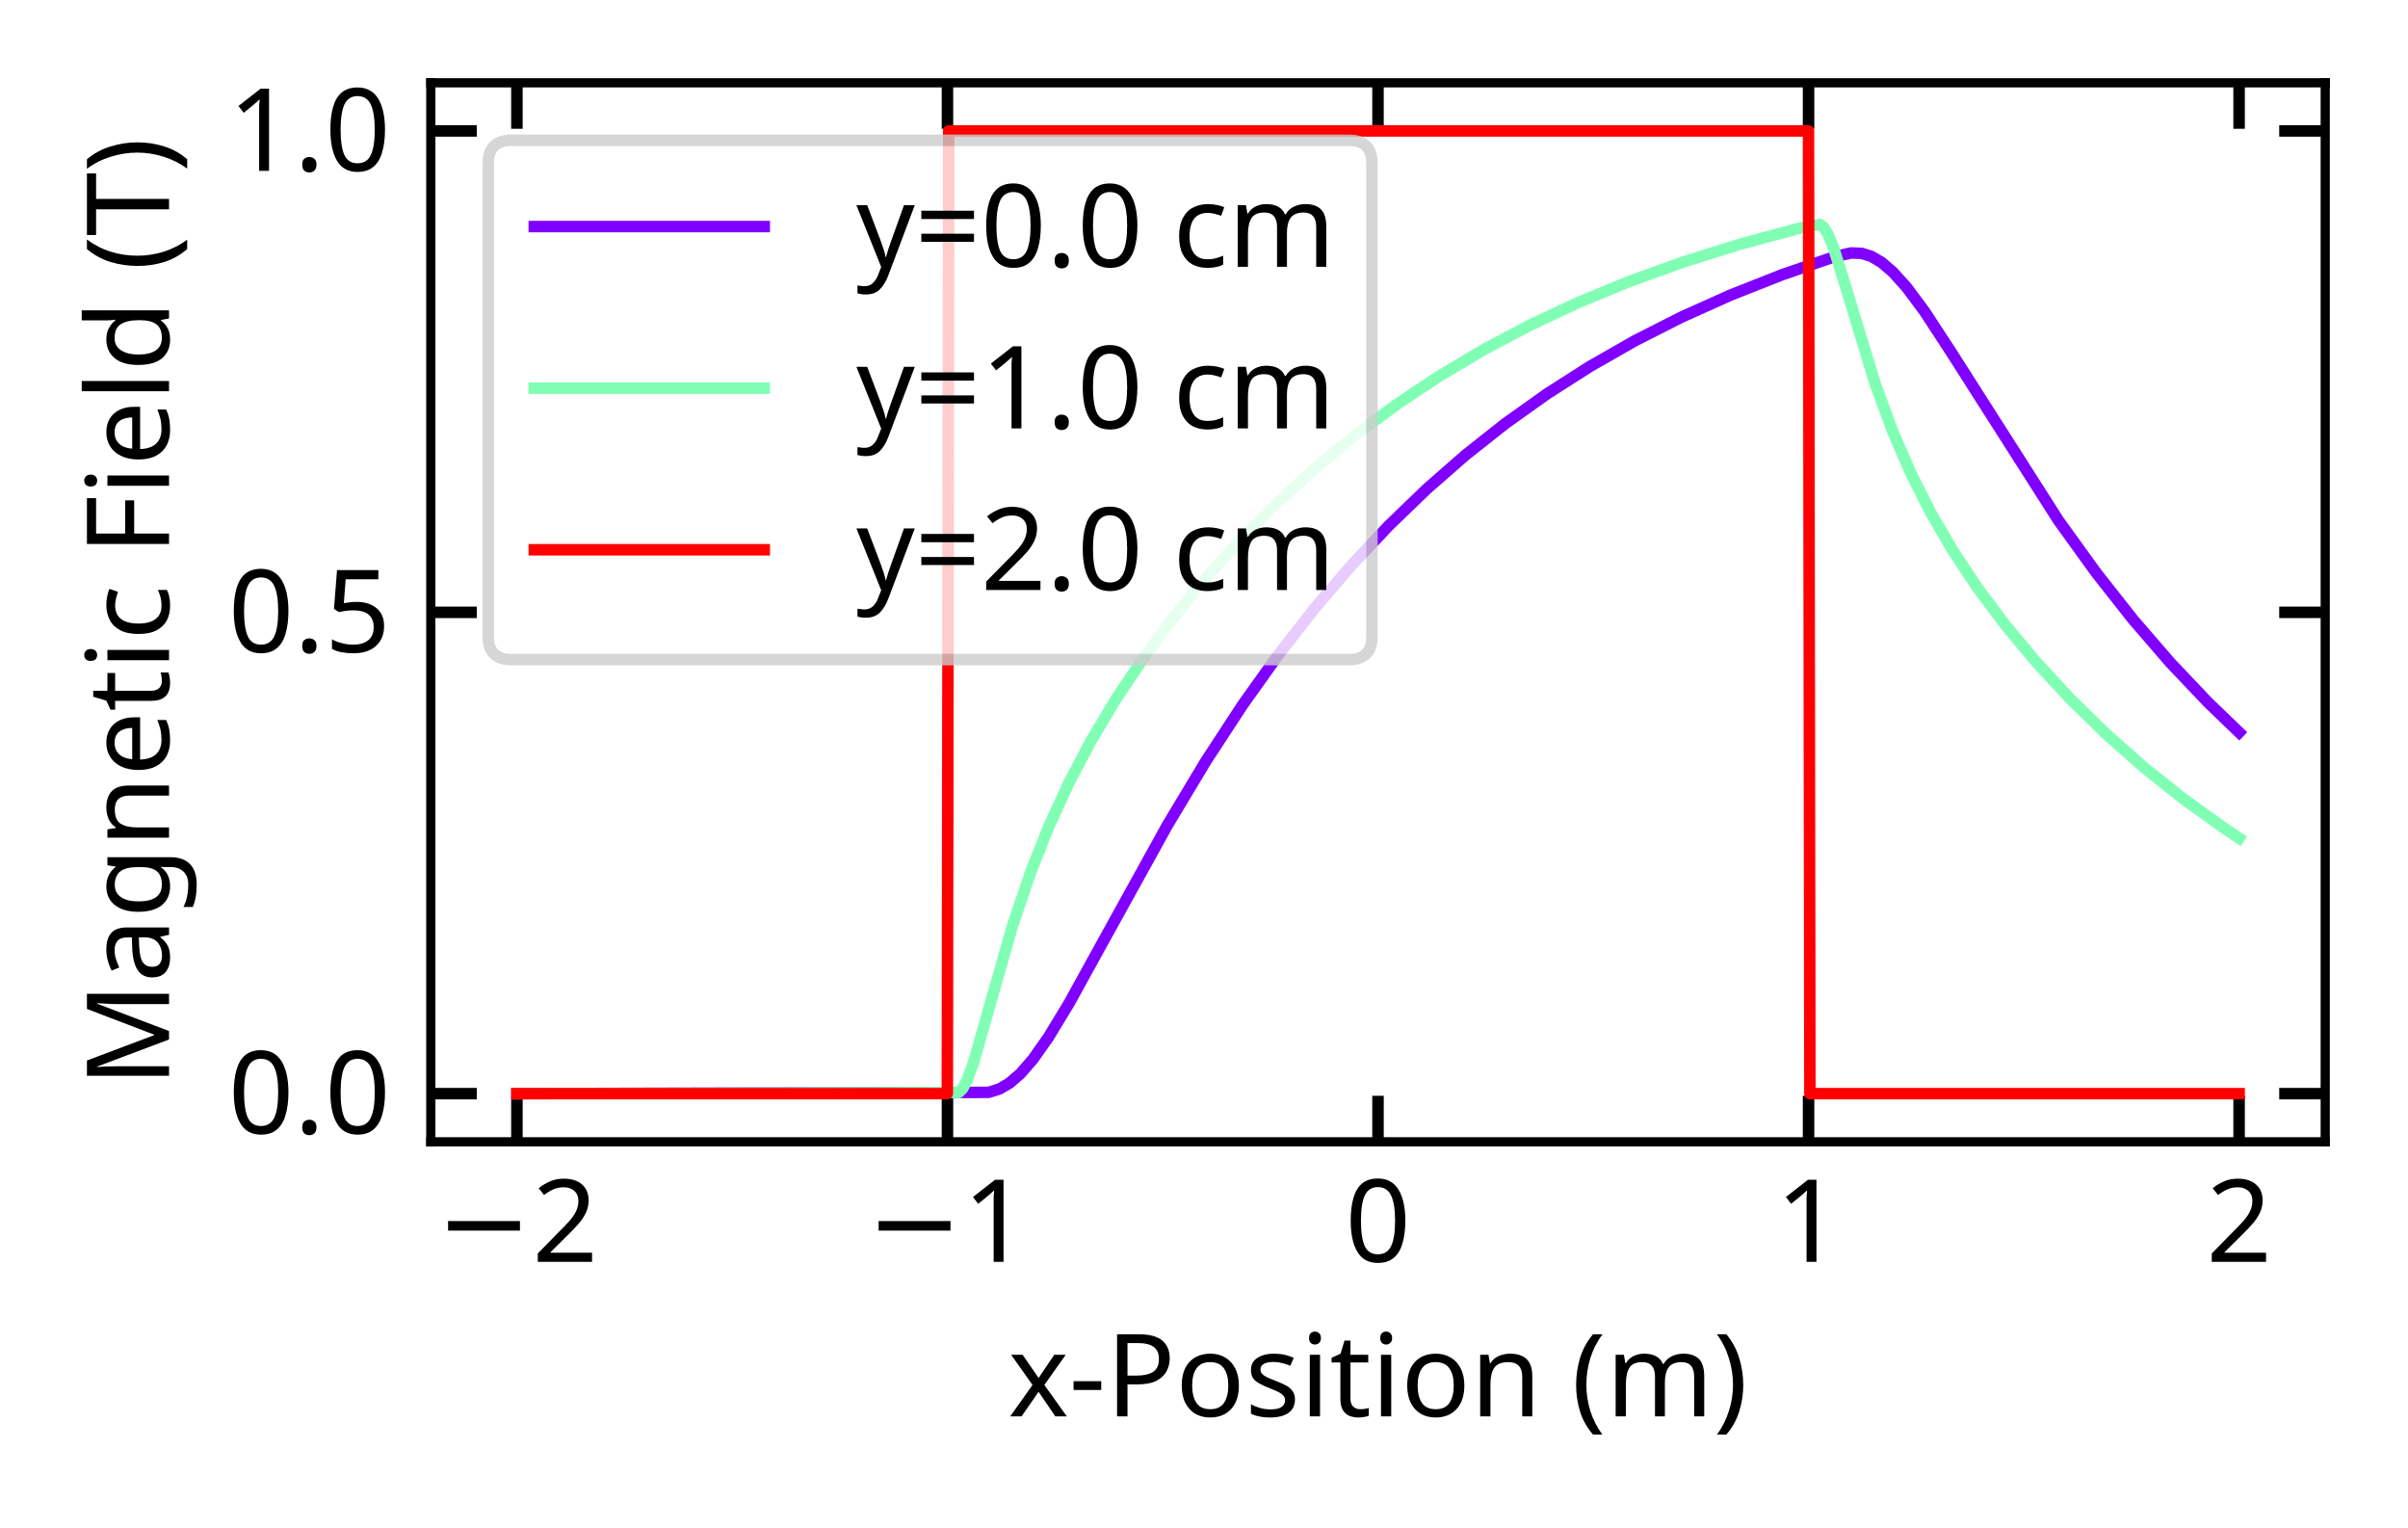
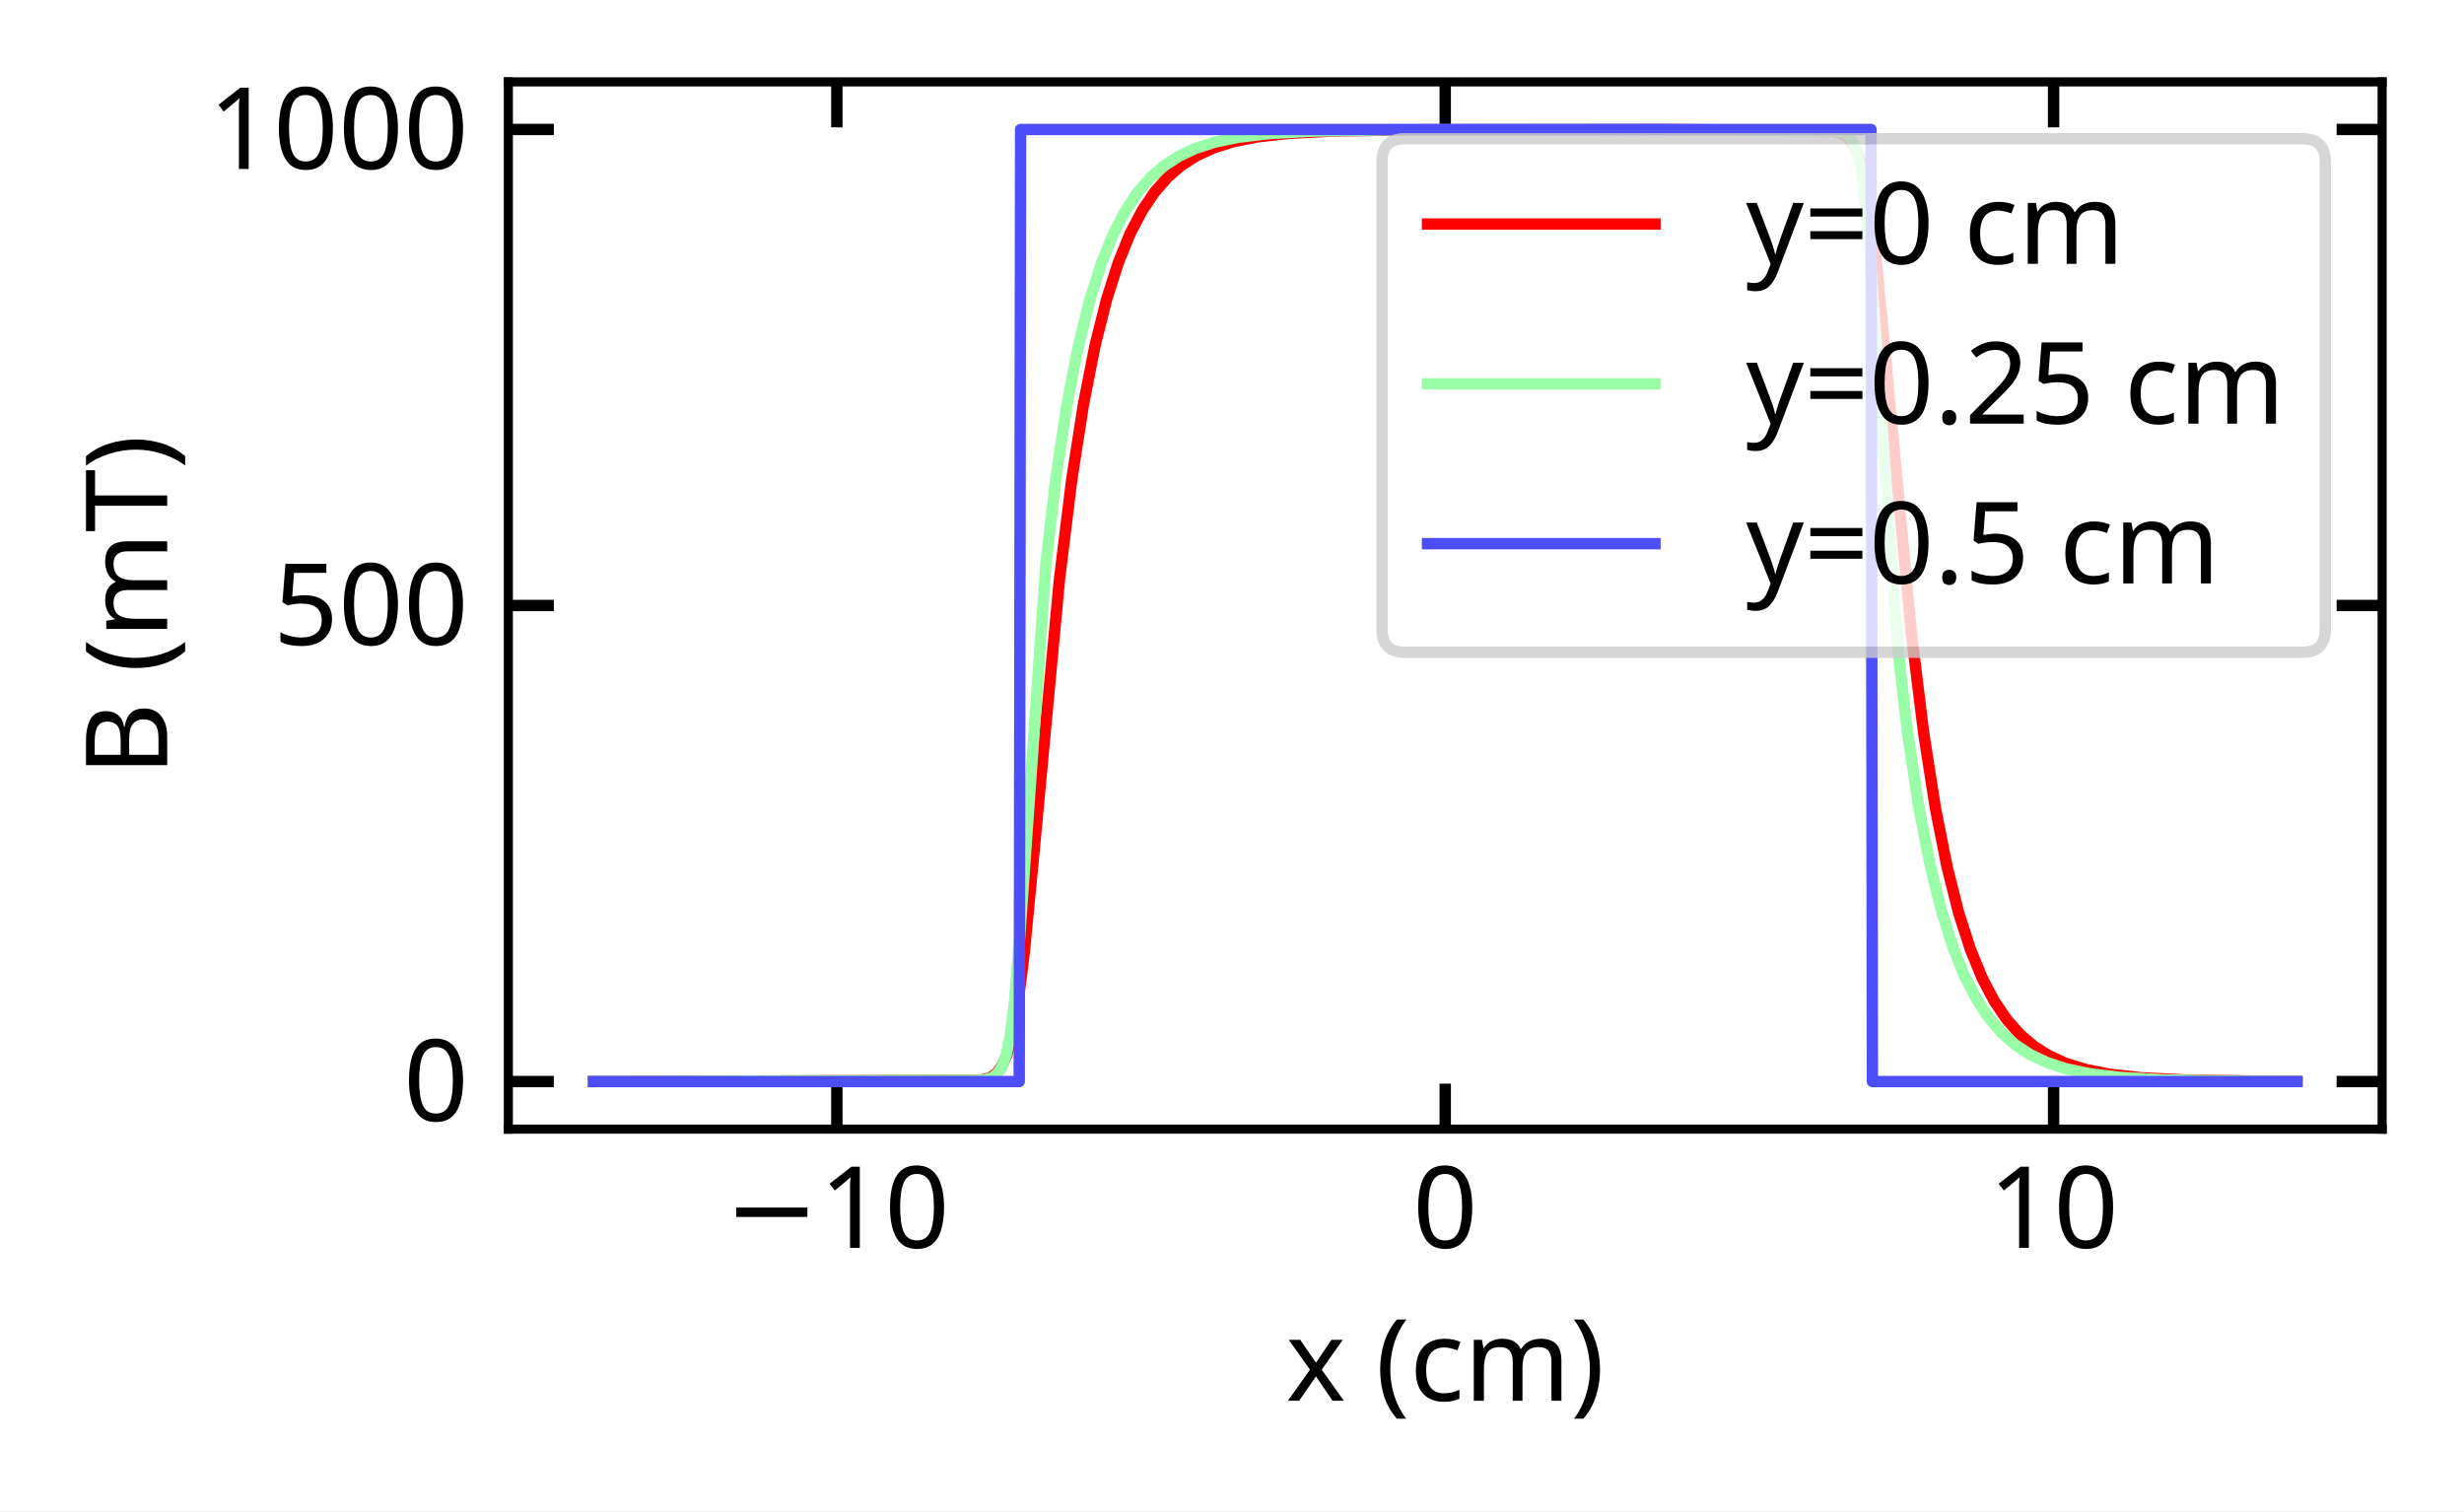
- <svg xmlns="http://www.w3.org/2000/svg" xmlns:xlink="http://www.w3.org/1999/xlink" width="209.433pt" height="132.86pt" viewBox="0 0 209.433 132.86" version="1.1">
+ <svg xmlns="http://www.w3.org/2000/svg" xmlns:xlink="http://www.w3.org/1999/xlink" width="216.664pt" height="132.863pt" viewBox="0 0 216.664 132.863" version="1.1">
  <defs>
    <style type="text/css">*{stroke-linejoin: round; stroke-linecap: butt}</style>
  </defs>
  <g id="figure_1">
    <g id="patch_1">
-       <path d="M 0 132.86  L 209.433 132.86  L 209.433 0  L 0 0  z " style="fill: #ffffff" />
+       <path d="M 0 132.863  L 216.664 132.863  L 216.664 0  L 0 0  z " style="fill: #ffffff" />
    </g>
    <g id="axes_1">
      <g id="patch_2">
-         <path d="M 37.469 99.282  L 202.233 99.282  L 202.233 7.2  L 37.469 7.2  z " style="fill: #ffffff" />
+         <path d="M 44.7 99.282  L 209.464 99.282  L 209.464 7.2  L 44.7 7.2  z " style="fill: #ffffff" />
      </g>
      <g id="matplotlib.axis_1">
        <g id="xtick_1">
          <g id="line2d_1">
            <defs>
-               <path id="m1902c39fca" d="M 0 0  L 0 -4  " style="stroke: #000000" />
+               <path id="m0b4ae5fd7e" d="M 0 0  L 0 -4  " style="stroke: #000000" />
            </defs>
            <g>
-               <use xlink:href="#m1902c39fca" x="44.958" y="99.282" style="stroke: #000000" />
+               <use xlink:href="#m0b4ae5fd7e" x="73.587" y="99.282" style="stroke: #000000" />
            </g>
          </g>
          <g id="line2d_2">
            <defs>
-               <path id="mdd9562e67b" d="M 0 0  L 0 4  " style="stroke: #000000" />
+               <path id="mb80cf62291" d="M 0 0  L 0 4  " style="stroke: #000000" />
            </defs>
            <g>
-               <use xlink:href="#mdd9562e67b" x="44.958" y="7.2" style="stroke: #000000" />
+               <use xlink:href="#mb80cf62291" x="73.587" y="7.2" style="stroke: #000000" />
            </g>
          </g>
          <g id="text_1">
-             <text style="font-size: 10px; font-family: 'cmss10', sans-serif; text-anchor: middle" x="44.958" y="109.721" transform="rotate(-0 44.95801 109.7208)">−2</text>
+             <text style="font-size: 10px; font-family: 'NewComputerModern'; text-anchor: middle" x="73.587" y="109.722" transform="rotate(-0 73.58716 109.7223)">−10</text>
          </g>
        </g>
        <g id="xtick_2">
          <g id="line2d_3">
            <g>
-               <use xlink:href="#m1902c39fca" x="82.404" y="99.282" style="stroke: #000000" />
+               <use xlink:href="#m0b4ae5fd7e" x="127.082" y="99.282" style="stroke: #000000" />
            </g>
          </g>
          <g id="line2d_4">
            <g>
-               <use xlink:href="#mdd9562e67b" x="82.404" y="7.2" style="stroke: #000000" />
+               <use xlink:href="#mb80cf62291" x="127.082" y="7.2" style="stroke: #000000" />
            </g>
          </g>
          <g id="text_2">
-             <text style="font-size: 10px; font-family: 'cmss10', sans-serif; text-anchor: middle" x="82.404" y="109.721" transform="rotate(-0 82.40433 109.7208)">−1</text>
+             <text style="font-size: 10px; font-family: 'NewComputerModern'; text-anchor: middle" x="127.082" y="109.722" transform="rotate(-0 127.0819 109.7223)">0</text>
          </g>
        </g>
        <g id="xtick_3">
          <g id="line2d_5">
            <g>
-               <use xlink:href="#m1902c39fca" x="119.851" y="99.282" style="stroke: #000000" />
+               <use xlink:href="#m0b4ae5fd7e" x="180.577" y="99.282" style="stroke: #000000" />
            </g>
          </g>
          <g id="line2d_6">
            <g>
-               <use xlink:href="#mdd9562e67b" x="119.851" y="7.2" style="stroke: #000000" />
+               <use xlink:href="#mb80cf62291" x="180.577" y="7.2" style="stroke: #000000" />
            </g>
          </g>
          <g id="text_3">
-             <text style="font-size: 10px; font-family: 'cmss10', sans-serif; text-anchor: middle" x="119.851" y="109.721" transform="rotate(-0 119.8506 109.7208)">0</text>
+             <text style="font-size: 10px; font-family: 'NewComputerModern'; text-anchor: middle" x="180.577" y="109.722" transform="rotate(-0 180.5766 109.7223)">10</text>
          </g>
        </g>
-         <g id="xtick_4">
+         <g id="text_4">
+           <text style="font-size: 10px; font-family: 'NewComputerModern'; text-anchor: middle" x="127.082" y="123.163" transform="rotate(-0 127.0819 123.1629)">x (cm)</text>
+         </g>
+       </g>
+       <g id="matplotlib.axis_2">
+         <g id="ytick_1">
          <g id="line2d_7">
+             <defs>
+               <path id="mf6a478b566" d="M 0 0  L 4 0  " style="stroke: #000000" />
+             </defs>
            <g>
-               <use xlink:href="#m1902c39fca" x="157.297" y="99.282" style="stroke: #000000" />
+               <use xlink:href="#mf6a478b566" x="44.7" y="95.096" style="stroke: #000000" />
            </g>
          </g>
          <g id="line2d_8">
+             <defs>
+               <path id="m12dac4b41f" d="M 0 0  L -4 0  " style="stroke: #000000" />
+             </defs>
            <g>
-               <use xlink:href="#mdd9562e67b" x="157.297" y="7.2" style="stroke: #000000" />
+               <use xlink:href="#m12dac4b41f" x="209.464" y="95.096" style="stroke: #000000" />
            </g>
          </g>
-           <g id="text_4">
-             <text style="font-size: 10px; font-family: 'cmss10', sans-serif; text-anchor: middle" x="157.297" y="109.721" transform="rotate(-0 157.297 109.7208)">1</text>
+           <g id="text_5">
+             <text style="font-size: 10px; font-family: 'NewComputerModern'; text-anchor: end" x="41.2" y="98.566" transform="rotate(-0 41.2 98.56647)">0</text>
          </g>
        </g>
-         <g id="xtick_5">
+         <g id="ytick_2">
          <g id="line2d_9">
            <g>
-               <use xlink:href="#m1902c39fca" x="194.743" y="99.282" style="stroke: #000000" />
+               <use xlink:href="#mf6a478b566" x="44.7" y="53.241" style="stroke: #000000" />
            </g>
          </g>
          <g id="line2d_10">
            <g>
-               <use xlink:href="#mdd9562e67b" x="194.743" y="7.2" style="stroke: #000000" />
+               <use xlink:href="#m12dac4b41f" x="209.464" y="53.241" style="stroke: #000000" />
            </g>
          </g>
-           <g id="text_5">
-             <text style="font-size: 10px; font-family: 'cmss10', sans-serif; text-anchor: middle" x="194.743" y="109.721" transform="rotate(-0 194.7433 109.7208)">2</text>
+           <g id="text_6">
+             <text style="font-size: 10px; font-family: 'NewComputerModern'; text-anchor: end" x="41.2" y="56.711" transform="rotate(-0 41.2 56.71116)">500</text>
          </g>
        </g>
-         <g id="text_6">
-           <text style="font-size: 10px; font-family: 'cmss10', sans-serif; text-anchor: middle" x="119.851" y="123.16" transform="rotate(-0 119.8506 123.1598)">x-Position (m)</text>
-         </g>
-       </g>
-       <g id="matplotlib.axis_2">
-         <g id="ytick_1">
+         <g id="ytick_3">
          <g id="line2d_11">
-             <defs>
-               <path id="m550d0dfdc0" d="M 0 0  L 4 0  " style="stroke: #000000" />
-             </defs>
            <g>
-               <use xlink:href="#m550d0dfdc0" x="37.469" y="95.096" style="stroke: #000000" />
+               <use xlink:href="#mf6a478b566" x="44.7" y="11.386" style="stroke: #000000" />
            </g>
          </g>
          <g id="line2d_12">
-             <defs>
-               <path id="mfbc3d1f2e4" d="M 0 0  L -4 0  " style="stroke: #000000" />
-             </defs>
            <g>
-               <use xlink:href="#mfbc3d1f2e4" x="202.233" y="95.096" style="stroke: #000000" />
+               <use xlink:href="#m12dac4b41f" x="209.464" y="11.386" style="stroke: #000000" />
            </g>
          </g>
          <g id="text_7">
-             <text style="font-size: 10px; font-family: 'cmss10', sans-serif; text-anchor: end" x="33.969" y="98.566" transform="rotate(-0 33.96875 98.56569)">0.0</text>
+             <text style="font-size: 10px; font-family: 'NewComputerModern'; text-anchor: end" x="41.2" y="14.856" transform="rotate(-0 41.2 14.85584)">1000</text>
          </g>
        </g>
-         <g id="ytick_2">
-           <g id="line2d_13">
-             <g>
-               <use xlink:href="#m550d0dfdc0" x="37.469" y="53.241" style="stroke: #000000" />
-             </g>
-           </g>
-           <g id="line2d_14">
-             <g>
-               <use xlink:href="#mfbc3d1f2e4" x="202.233" y="53.241" style="stroke: #000000" />
-             </g>
-           </g>
-           <g id="text_8">
-             <text style="font-size: 10px; font-family: 'cmss10', sans-serif; text-anchor: end" x="33.969" y="56.71" transform="rotate(-0 33.96875 56.71038)">0.5</text>
-           </g>
-         </g>
-         <g id="ytick_3">
-           <g id="line2d_15">
-             <g>
-               <use xlink:href="#m550d0dfdc0" x="37.469" y="11.386" style="stroke: #000000" />
-             </g>
-           </g>
-           <g id="line2d_16">
-             <g>
-               <use xlink:href="#mfbc3d1f2e4" x="202.233" y="11.386" style="stroke: #000000" />
-             </g>
-           </g>
-           <g id="text_9">
-             <text style="font-size: 10px; font-family: 'cmss10', sans-serif; text-anchor: end" x="33.969" y="14.855" transform="rotate(-0 33.96875 14.85506)">1.0</text>
-           </g>
-         </g>
-         <g id="text_10">
-           <text style="font-size: 10px; font-family: 'cmss10', sans-serif; text-anchor: middle" x="14.7" y="53.241" transform="rotate(-90 14.7 53.24085)">Magnetic Field (T)</text>
+         <g id="text_8">
+           <text style="font-size: 10px; font-family: 'NewComputerModern'; text-anchor: middle" x="14.7" y="53.241" transform="rotate(-90 14.7 53.24085)">B (mT)</text>
        </g>
      </g>
-       <g id="line2d_17">
-         <path d="M 44.958 95.096  L 85.973 94.985  L 86.917 94.692  L 87.801 94.177  L 88.745 93.361  L 89.838 92.105  L 91.186 90.195  L 92.984 87.23  L 96.01 81.742  L 101.538 71.743  L 104.893 66.161  L 108.069 61.303  L 111.2 56.915  L 114.345 52.886  L 117.521 49.176  L 120.757 45.735  L 124.068 42.538  L 127.453 39.575  L 130.943 36.816  L 134.554 34.245  L 138.284 31.862  L 142.178 29.638  L 146.238 27.577  L 150.507 25.66  L 155.001 23.886  L 159.66 22.286  L 161.008 21.995  L 161.907 22.03  L 162.746 22.289  L 163.63 22.803  L 164.633 23.66  L 165.832 24.992  L 167.375 27.065  L 169.607 30.474  L 179.044 45.274  L 182.325 49.818  L 185.531 53.884  L 188.751 57.612  L 192.017 61.053  L 194.743 63.683  L 194.743 63.683  " clip-path="url(#pe2fb1fa75b)" style="fill: none; stroke: #8000ff; stroke-linecap: square" />
+       <g id="line2d_13">
+         <path d="M 52.189 95.096  L 86.284 94.987  L 87.108 94.745  L 87.647 94.358  L 88.096 93.755  L 88.531 92.77  L 88.98 91.144  L 89.475 88.422  L 90.059 83.813  L 90.883 75.291  L 93.16 50.95  L 94.238 42.186  L 95.272 35.543  L 96.29 30.38  L 97.309 26.316  L 98.343 23.078  L 99.376 20.543  L 100.44 18.506  L 101.533 16.883  L 102.672 15.585  L 103.885 14.537  L 105.204 13.693  L 106.687 13.01  L 108.409 12.467  L 110.521 12.041  L 113.263 11.728  L 117.203 11.521  L 124.093 11.412  L 146.084 11.386  L 161.184 11.496  L 161.993 11.733  L 162.532 12.116  L 162.982 12.714  L 163.416 13.69  L 163.865 15.304  L 164.36 18.01  L 164.944 22.601  L 165.768 31.107  L 168.075 55.735  L 169.153 64.458  L 170.187 71.067  L 171.206 76.202  L 172.224 80.245  L 173.258 83.465  L 174.306 86.02  L 175.37 88.039  L 176.464 89.647  L 177.602 90.934  L 178.815 91.972  L 180.134 92.809  L 181.617 93.486  L 183.354 94.028  L 185.482 94.451  L 188.253 94.761  L 192.238 94.966  L 199.263 95.071  L 201.975 95.083  L 201.975 95.083  " clip-path="url(#pd41b33d550)" style="fill: none; stroke: #ff0000; stroke-linecap: square" />
      </g>
-       <g id="line2d_18">
-         <path d="M 44.958 95.096  L 83.382 94.988  L 83.711 94.672  L 84.116 93.928  L 84.685 92.351  L 85.749 88.611  L 88.041 80.569  L 89.598 75.964  L 91.201 71.912  L 92.939 68.125  L 94.856 64.481  L 97.014 60.861  L 99.425 57.252  L 102.092 53.662  L 104.983 50.142  L 108.054 46.754  L 111.26 43.547  L 114.585 40.534  L 118.031 37.713  L 121.581 35.092  L 125.266 32.649  L 129.101 30.373  L 133.1 28.258  L 137.295 26.293  L 141.714 24.47  L 146.388 22.784  L 151.361 21.228  L 156.694 19.794  L 158.267 19.516  L 158.581 19.733  L 158.956 20.302  L 159.48 21.573  L 160.379 24.45  L 163.12 33.461  L 164.648 37.593  L 166.221 41.213  L 167.929 44.589  L 169.831 47.853  L 171.974 51.083  L 174.385 54.313  L 177.082 57.551  L 180.018 60.728  L 183.164 63.805  L 186.474 66.731  L 189.92 69.479  L 193.5 72.051  L 194.743 72.882  L 194.743 72.882  " clip-path="url(#pe2fb1fa75b)" style="fill: none; stroke: #80ffb4; stroke-linecap: square" />
+       <g id="line2d_14">
+         <path d="M 52.189 95.096  L 86.479 94.987  L 87.243 94.754  L 87.722 94.383  L 88.111 93.789  L 88.471 92.801  L 88.83 91.083  L 89.205 88.087  L 89.654 82.463  L 91.976 49.513  L 92.86 41.918  L 93.804 35.668  L 94.792 30.56  L 95.796 26.495  L 96.815 23.256  L 97.848 20.68  L 98.912 18.613  L 100.005 16.965  L 101.144 15.648  L 102.342 14.596  L 103.661 13.736  L 105.129 13.046  L 106.836 12.494  L 108.919 12.063  L 111.615 11.744  L 115.465 11.53  L 122.071 11.416  L 141.845 11.386  L 161.379 11.496  L 162.143 11.732  L 162.622 12.107  L 163.011 12.708  L 163.371 13.707  L 163.731 15.445  L 164.105 18.47  L 164.554 24.13  L 166.846 56.747  L 167.73 64.394  L 168.674 70.682  L 169.663 75.819  L 170.666 79.906  L 171.685 83.163  L 172.719 85.752  L 173.782 87.831  L 174.876 89.487  L 176.014 90.811  L 177.213 91.869  L 178.516 92.725  L 179.984 93.421  L 181.692 93.977  L 183.759 94.41  L 186.44 94.732  L 190.245 94.948  L 196.746 95.064  L 201.975 95.087  L 201.975 95.087  " clip-path="url(#pd41b33d550)" style="fill: none; stroke: #99fca6; stroke-linecap: square" />
      </g>
-       <g id="line2d_19">
-         <path d="M 44.958 95.096  L 82.393 95.096  L 82.513 11.386  L 157.293 11.386  L 157.413 95.096  L 194.743 95.096  L 194.743 95.096  " clip-path="url(#pe2fb1fa75b)" style="fill: none; stroke: #ff0000; stroke-linecap: square" />
+       <g id="line2d_15">
+         <path d="M 52.189 95.096  L 89.624 95.096  L 89.744 11.386  L 164.524 11.386  L 164.644 95.096  L 201.975 95.096  L 201.975 95.096  " clip-path="url(#pd41b33d550)" style="fill: none; stroke: #4e4dfc; stroke-linecap: square" />
      </g>
      <g id="patch_3">
-         <path d="M 37.469 99.282  L 37.469 7.2  " style="fill: none; stroke: #000000; stroke-width: 0.8; stroke-linejoin: miter; stroke-linecap: square" />
+         <path d="M 44.7 99.282  L 44.7 7.2  " style="fill: none; stroke: #000000; stroke-width: 0.8; stroke-linejoin: miter; stroke-linecap: square" />
      </g>
      <g id="patch_4">
-         <path d="M 202.233 99.282  L 202.233 7.2  " style="fill: none; stroke: #000000; stroke-width: 0.8; stroke-linejoin: miter; stroke-linecap: square" />
+         <path d="M 209.464 99.282  L 209.464 7.2  " style="fill: none; stroke: #000000; stroke-width: 0.8; stroke-linejoin: miter; stroke-linecap: square" />
      </g>
      <g id="patch_5">
-         <path d="M 37.469 99.282  L 202.233 99.282  " style="fill: none; stroke: #000000; stroke-width: 0.8; stroke-linejoin: miter; stroke-linecap: square" />
+         <path d="M 44.7 99.282  L 209.464 99.282  " style="fill: none; stroke: #000000; stroke-width: 0.8; stroke-linejoin: miter; stroke-linecap: square" />
      </g>
      <g id="patch_6">
-         <path d="M 37.469 7.2  L 202.233 7.2  " style="fill: none; stroke: #000000; stroke-width: 0.8; stroke-linejoin: miter; stroke-linecap: square" />
+         <path d="M 44.7 7.2  L 209.464 7.2  " style="fill: none; stroke: #000000; stroke-width: 0.8; stroke-linejoin: miter; stroke-linecap: square" />
      </g>
      <g id="legend_1">
        <g id="patch_7">
-           <path d="M 44.469 57.355  L 117.323 57.355  Q 119.323 57.355 119.323 55.355  L 119.323 14.2  Q 119.323 12.2 117.323 12.2  L 44.469 12.2  Q 42.469 12.2 42.469 14.2  L 42.469 55.355  Q 42.469 57.355 44.469 57.355  z " style="fill: #ffffff; opacity: 0.8; stroke: #cccccc; stroke-linejoin: miter" />
+           <path d="M 123.525 57.35  L 202.464 57.35  Q 204.464 57.35 204.464 55.35  L 204.464 14.2  Q 204.464 12.2 202.464 12.2  L 123.525 12.2  Q 121.525 12.2 121.525 14.2  L 121.525 55.35  Q 121.525 57.35 123.525 57.35  z " style="fill: #ffffff; opacity: 0.8; stroke: #cccccc; stroke-linejoin: miter" />
        </g>
-         <g id="line2d_20">
-           <path d="M 46.469 19.7  L 56.469 19.7  L 66.469 19.7  " style="fill: none; stroke: #8000ff; stroke-linecap: square" />
+         <g id="line2d_16">
+           <path d="M 125.525 19.7  L 135.525 19.7  L 145.525 19.7  " style="fill: none; stroke: #ff0000; stroke-linecap: square" />
+         </g>
+         <g id="text_9">
+           <text style="font-size: 10px; font-family: 'NewComputerModern'; text-anchor: start" x="153.525" y="23.2" transform="rotate(-0 153.5247 23.2)">y=0 cm</text>
+         </g>
+         <g id="line2d_17">
+           <path d="M 125.525 33.75  L 135.525 33.75  L 145.525 33.75  " style="fill: none; stroke: #99fca6; stroke-linecap: square" />
+         </g>
+         <g id="text_10">
+           <text style="font-size: 10px; font-family: 'NewComputerModern'; text-anchor: start" x="153.525" y="37.25" transform="rotate(-0 153.5247 37.25)">y=0.25 cm</text>
+         </g>
+         <g id="line2d_18">
+           <path d="M 125.525 47.8  L 135.525 47.8  L 145.525 47.8  " style="fill: none; stroke: #4e4dfc; stroke-linecap: square" />
        </g>
        <g id="text_11">
-           <text style="font-size: 10px; font-family: 'cmss10', sans-serif; text-anchor: start" x="74.469" y="23.2" transform="rotate(-0 74.46875 23.2)">y=0.0 cm</text>
-         </g>
-         <g id="line2d_21">
-           <path d="M 46.469 33.752  L 56.469 33.752  L 66.469 33.752  " style="fill: none; stroke: #80ffb4; stroke-linecap: square" />
-         </g>
-         <g id="text_12">
-           <text style="font-size: 10px; font-family: 'cmss10', sans-serif; text-anchor: start" x="74.469" y="37.252" transform="rotate(-0 74.46875 37.25156)">y=1.0 cm</text>
-         </g>
-         <g id="line2d_22">
-           <path d="M 46.469 47.803  L 56.469 47.803  L 66.469 47.803  " style="fill: none; stroke: #ff0000; stroke-linecap: square" />
-         </g>
-         <g id="text_13">
-           <text style="font-size: 10px; font-family: 'cmss10', sans-serif; text-anchor: start" x="74.469" y="51.303" transform="rotate(-0 74.46875 51.30313)">y=2.0 cm</text>
+           <text style="font-size: 10px; font-family: 'NewComputerModern'; text-anchor: start" x="153.525" y="51.3" transform="rotate(-0 153.5247 51.3)">y=0.5 cm</text>
        </g>
      </g>
    </g>
  </g>
  <defs>
-     <clipPath id="pe2fb1fa75b">
-       <rect x="37.469" y="7.2" width="164.764" height="92.082" />
+     <clipPath id="pd41b33d550">
+       <rect x="44.7" y="7.2" width="164.764" height="92.082" />
    </clipPath>
  </defs>
</svg>
